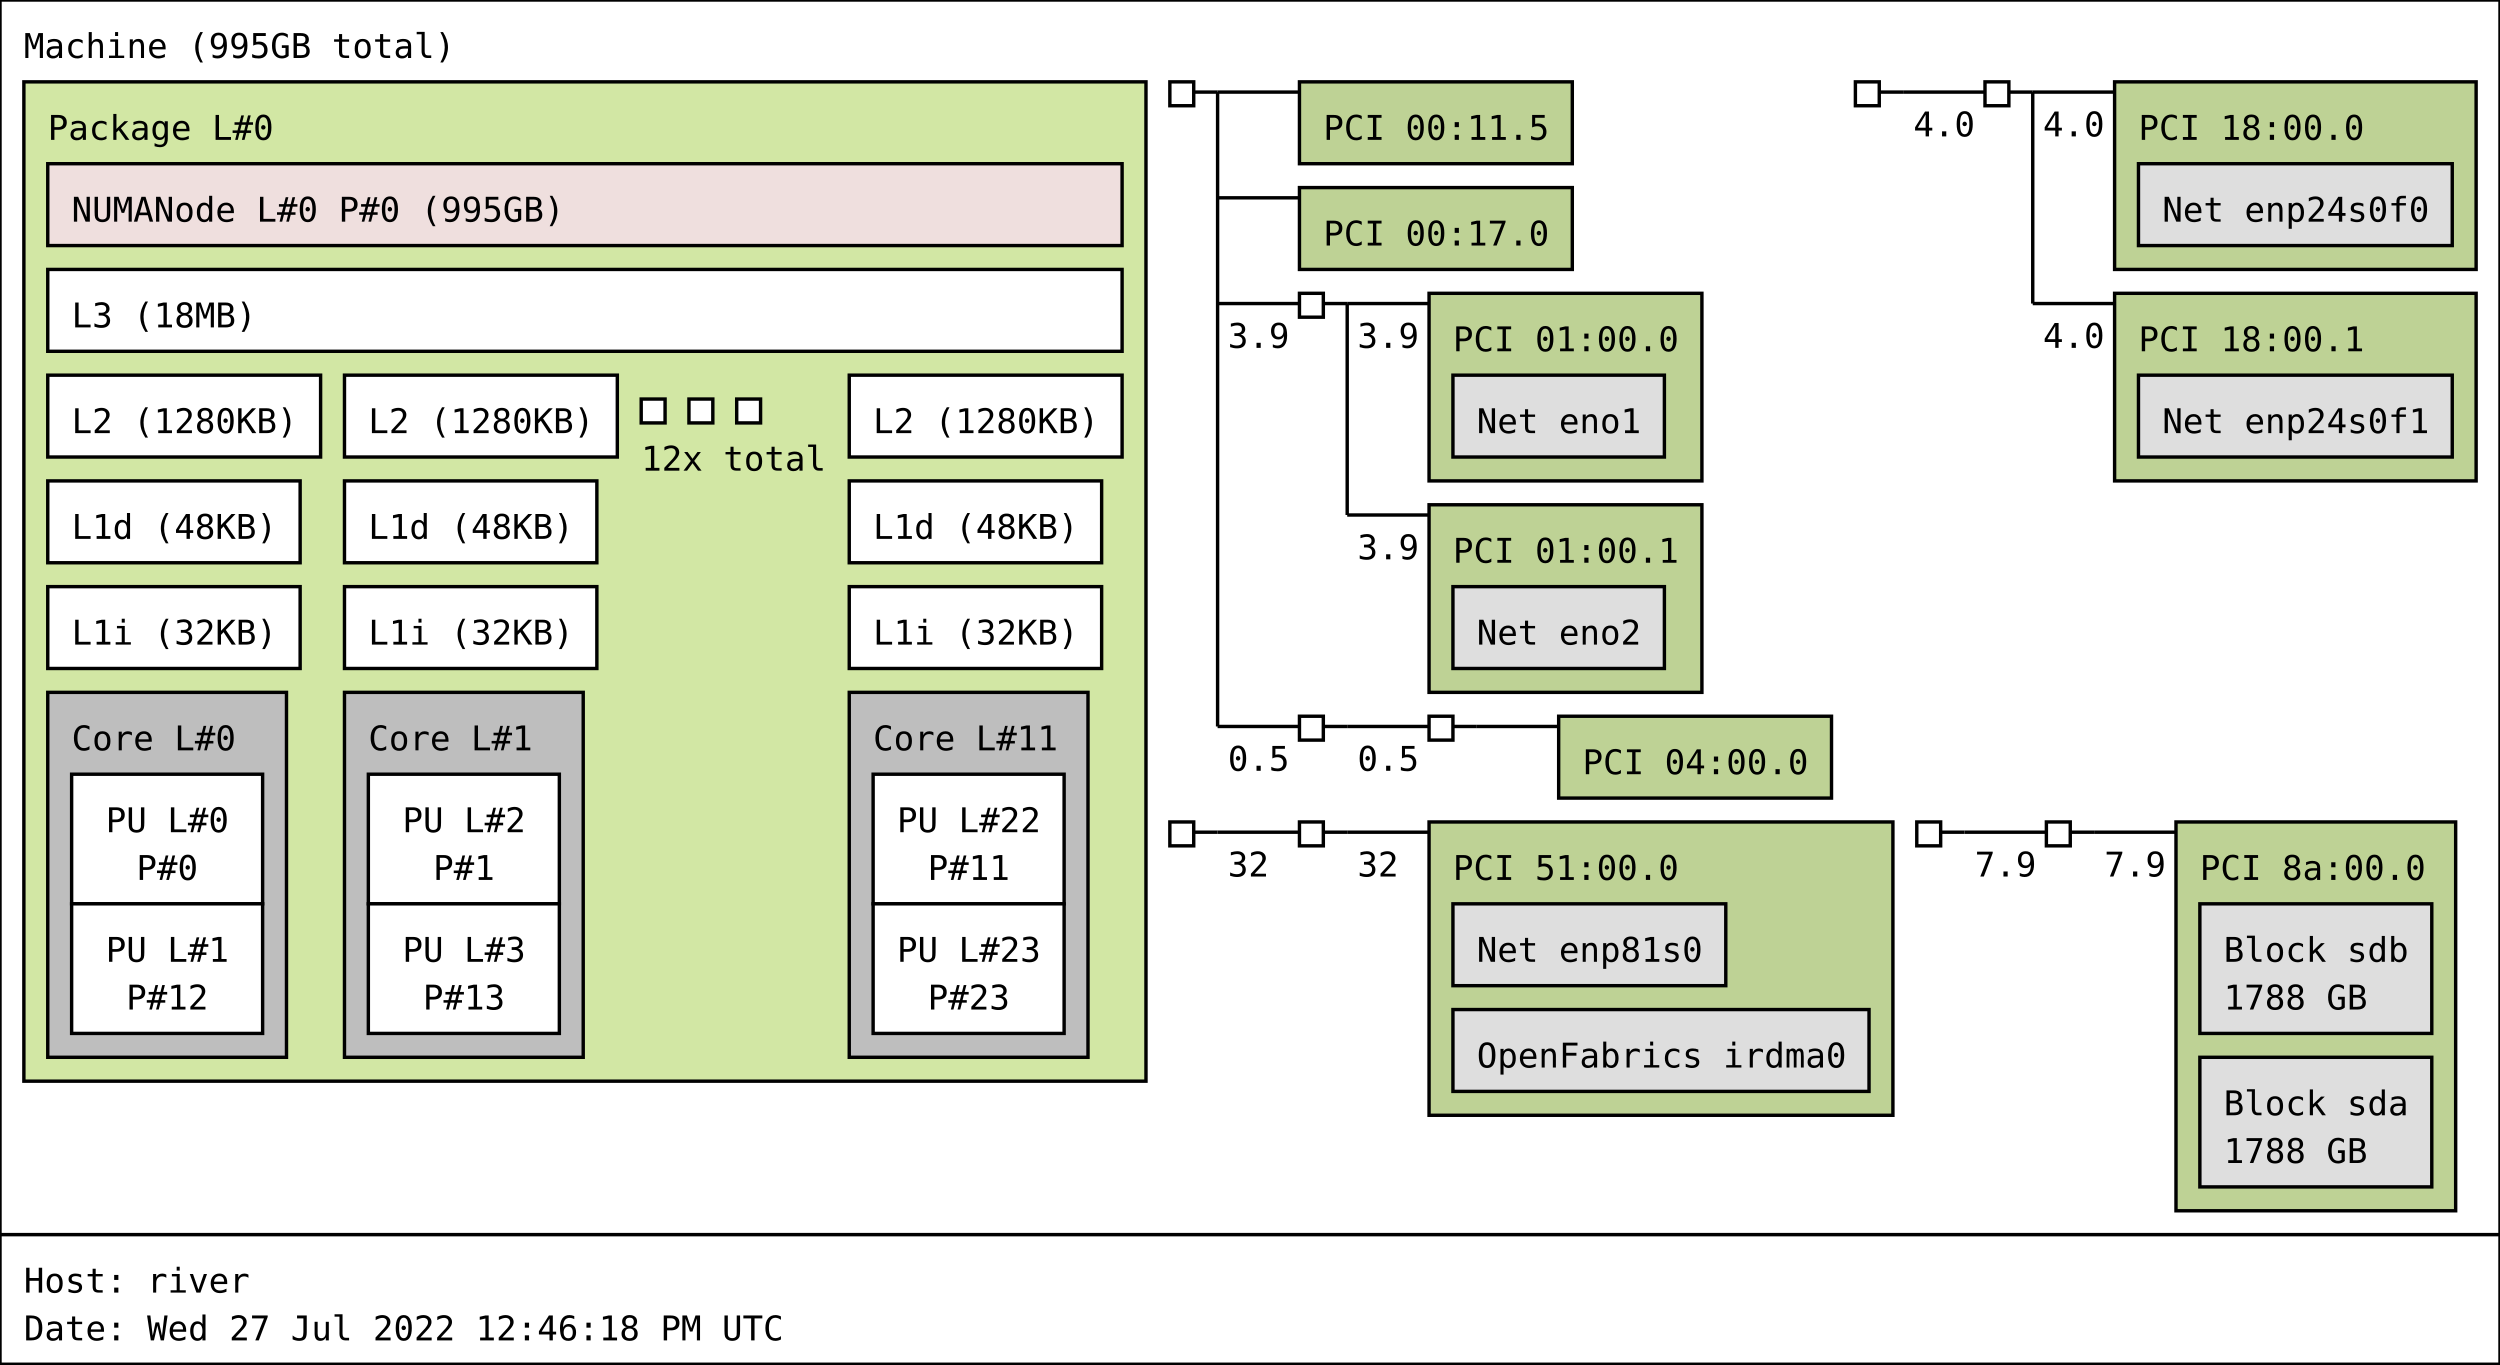
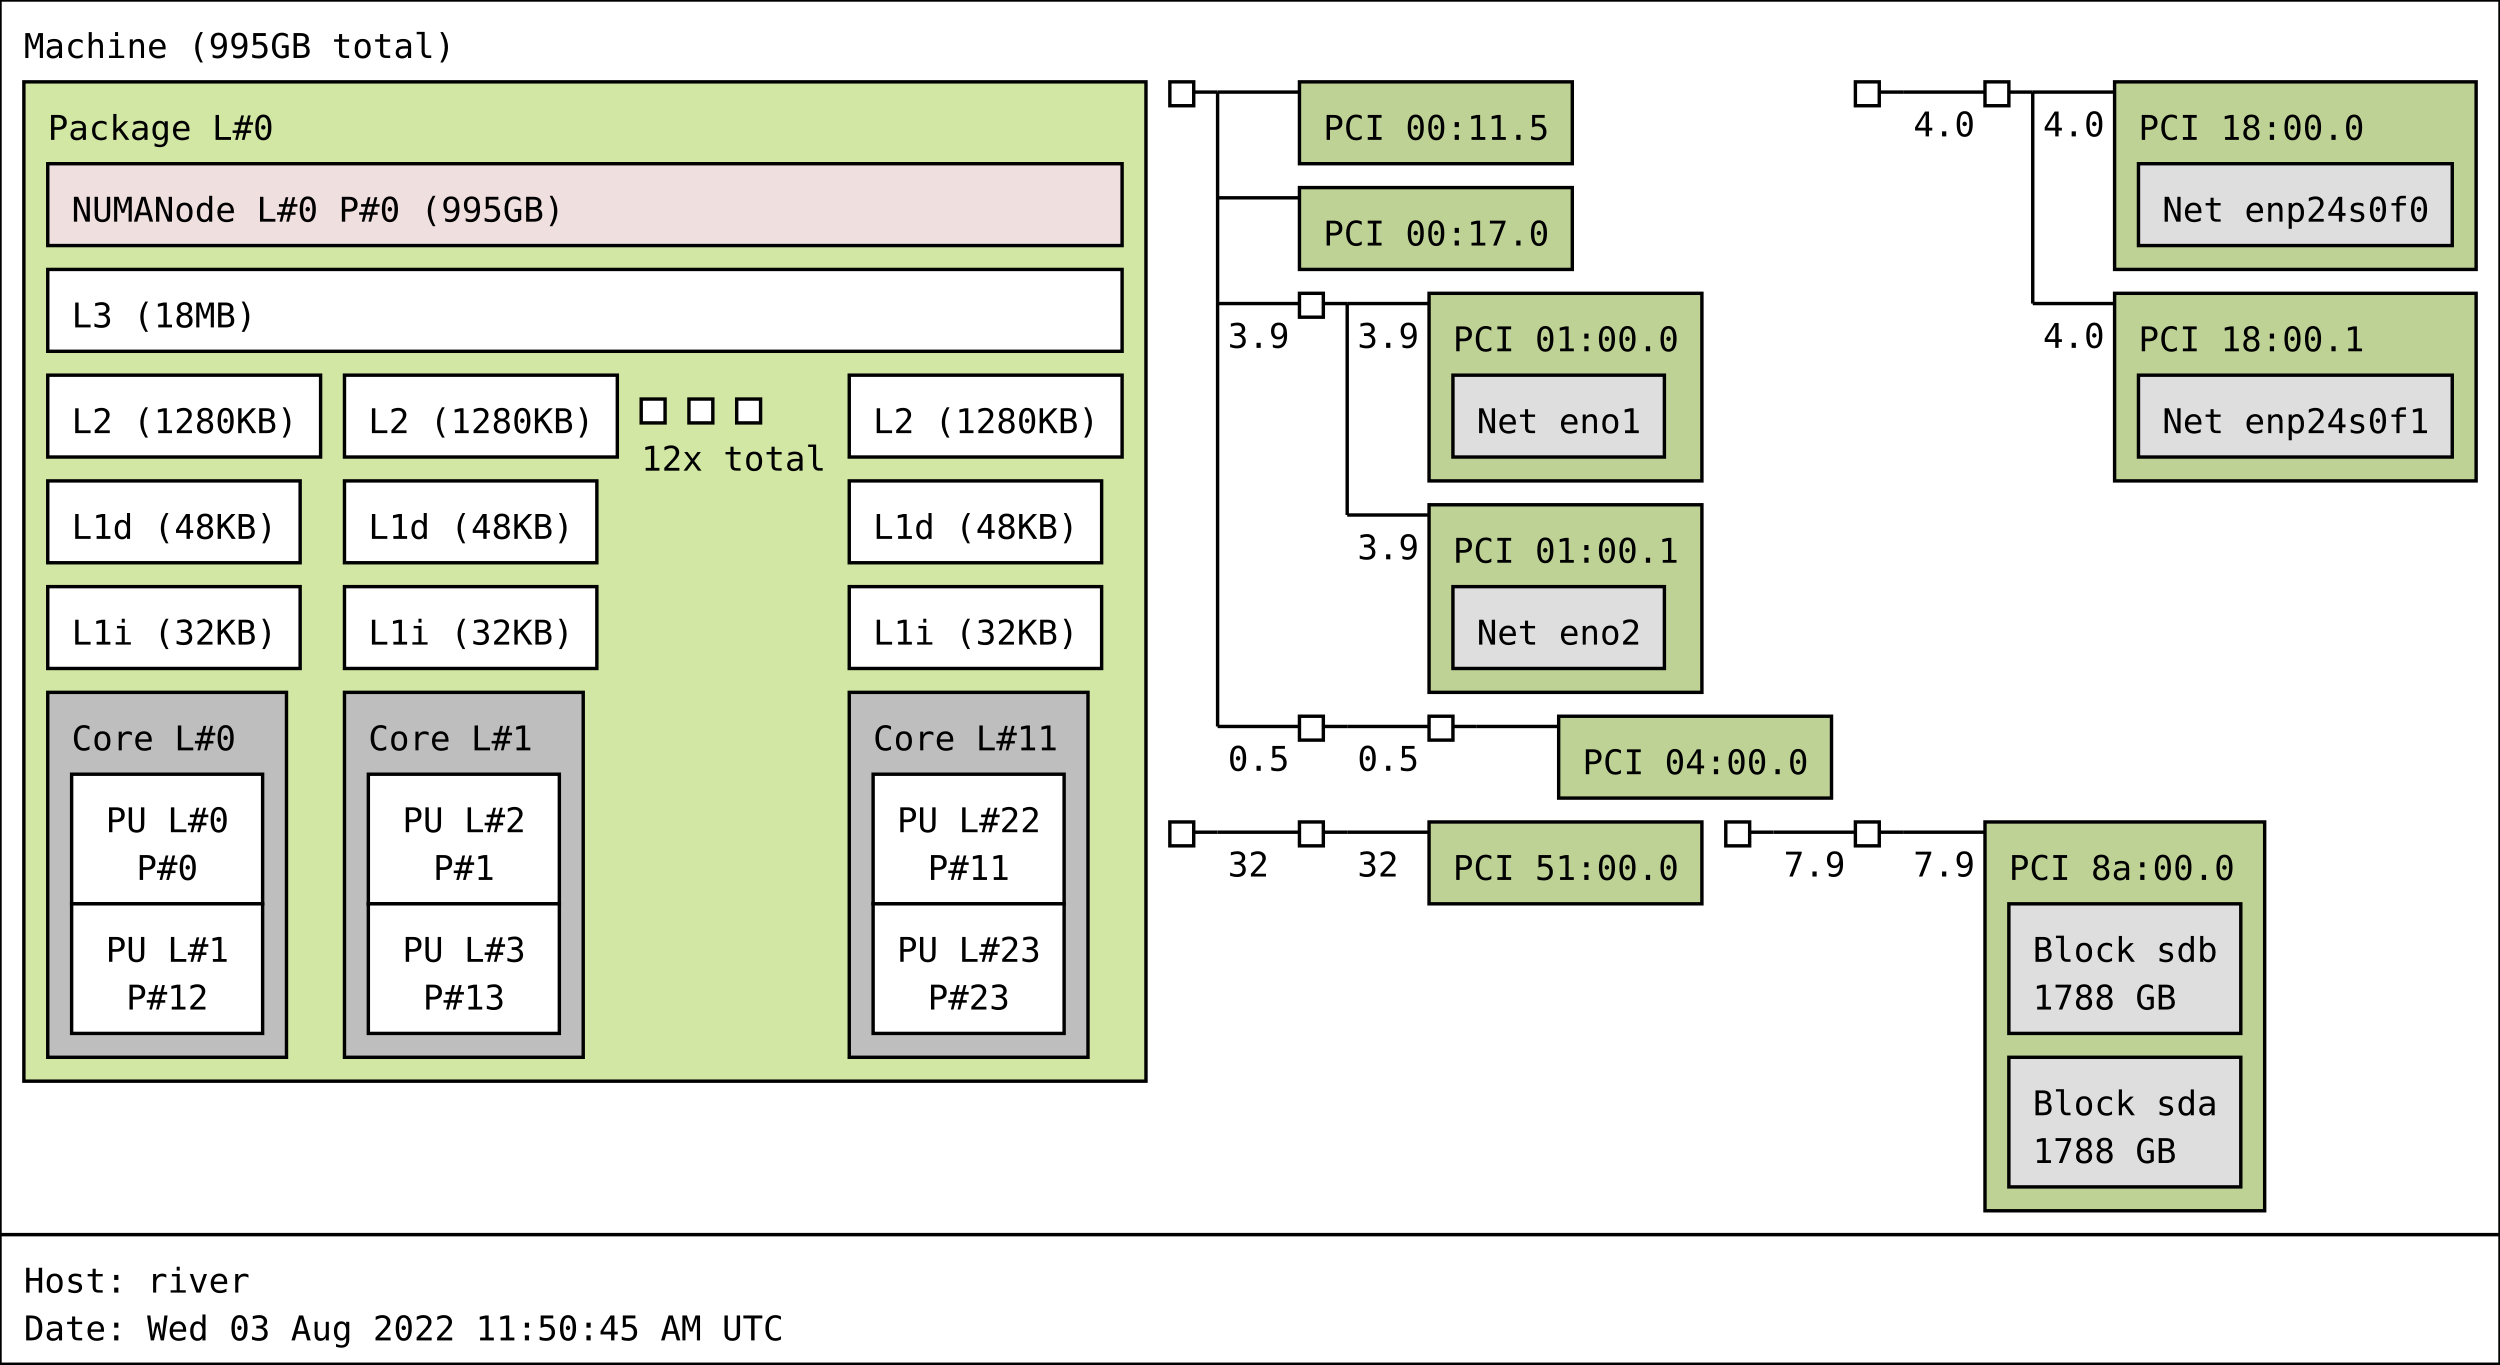
<svg xmlns="http://www.w3.org/2000/svg" width="733px" height="400px" viewBox="0 0 733px 400px" version="1.1">
  <rect id="Machine_0_rect" class="Machine" x="0" y="0" width="733" height="362" fill="rgb(255,255,255)" stroke="rgb(0,0,0)" stroke-width="1" />
  <text id="Machine_0_text" class="Machine" font-family="Monospace" x="7" y="17" fill="rgb(0,0,0)" font-size="10px">Machine (995GB total)</text>
  <rect id="Package_0_rect" class="Package" x="7" y="24" width="329" height="293" fill="rgb(210,231,164)" stroke="rgb(0,0,0)" stroke-width="1" />
  <text id="Package_0_text" class="Package" font-family="Monospace" x="14" y="41" fill="rgb(0,0,0)" font-size="10px">Package L#0</text>
  <rect id="L3_0_rect" class="L3" x="14" y="79" width="315" height="24" fill="rgb(255,255,255)" stroke="rgb(0,0,0)" stroke-width="1" />
  <text id="L3_0_text" class="L3" font-family="Monospace" x="21" y="96" fill="rgb(0,0,0)" font-size="10px">L3 (18MB)</text>
  <rect id="L2_0_rect" class="L2" x="14" y="110" width="80" height="24" fill="rgb(255,255,255)" stroke="rgb(0,0,0)" stroke-width="1" />
  <text id="L2_0_text" class="L2" font-family="Monospace" x="21" y="127" fill="rgb(0,0,0)" font-size="10px">L2 (1280KB)</text>
  <rect id="L1d_0_rect" class="L1d" x="14" y="141" width="74" height="24" fill="rgb(255,255,255)" stroke="rgb(0,0,0)" stroke-width="1" />
  <text id="L1d_0_text" class="L1d" font-family="Monospace" x="21" y="158" fill="rgb(0,0,0)" font-size="10px">L1d (48KB)</text>
  <rect id="L1i_0_rect" class="L1i" x="14" y="172" width="74" height="24" fill="rgb(255,255,255)" stroke="rgb(0,0,0)" stroke-width="1" />
  <text id="L1i_0_text" class="L1i" font-family="Monospace" x="21" y="189" fill="rgb(0,0,0)" font-size="10px">L1i (32KB)</text>
  <rect id="Core_0_rect" class="Core" x="14" y="203" width="70" height="107" fill="rgb(190,190,190)" stroke="rgb(0,0,0)" stroke-width="1" />
  <text id="Core_0_text" class="Core" font-family="Monospace" x="21" y="220" fill="rgb(0,0,0)" font-size="10px">Core L#0</text>
  <rect id="PU_0_rect" class="PU" x="21" y="227" width="56" height="38" fill="rgb(255,255,255)" stroke="rgb(0,0,0)" stroke-width="1" />
  <text id="PU_0_text" class="PU" font-family="Monospace" x="31" y="244" fill="rgb(0,0,0)" font-size="10px">PU L#0</text>
  <text id="PU_0_text_1" class="PU" font-family="Monospace" x="40" y="258" fill="rgb(0,0,0)" font-size="10px">P#0</text>
  <rect id="PU_1_rect" class="PU" x="21" y="265" width="56" height="38" fill="rgb(255,255,255)" stroke="rgb(0,0,0)" stroke-width="1" />
  <text id="PU_1_text" class="PU" font-family="Monospace" x="31" y="282" fill="rgb(0,0,0)" font-size="10px">PU L#1</text>
  <text id="PU_1_text_1" class="PU" font-family="Monospace" x="37" y="296" fill="rgb(0,0,0)" font-size="10px">P#12</text>
  <rect id="L2_1_rect" class="L2" x="101" y="110" width="80" height="24" fill="rgb(255,255,255)" stroke="rgb(0,0,0)" stroke-width="1" />
  <text id="L2_1_text" class="L2" font-family="Monospace" x="108" y="127" fill="rgb(0,0,0)" font-size="10px">L2 (1280KB)</text>
  <rect id="L1d_1_rect" class="L1d" x="101" y="141" width="74" height="24" fill="rgb(255,255,255)" stroke="rgb(0,0,0)" stroke-width="1" />
  <text id="L1d_1_text" class="L1d" font-family="Monospace" x="108" y="158" fill="rgb(0,0,0)" font-size="10px">L1d (48KB)</text>
  <rect id="L1i_1_rect" class="L1i" x="101" y="172" width="74" height="24" fill="rgb(255,255,255)" stroke="rgb(0,0,0)" stroke-width="1" />
  <text id="L1i_1_text" class="L1i" font-family="Monospace" x="108" y="189" fill="rgb(0,0,0)" font-size="10px">L1i (32KB)</text>
  <rect id="Core_1_rect" class="Core" x="101" y="203" width="70" height="107" fill="rgb(190,190,190)" stroke="rgb(0,0,0)" stroke-width="1" />
  <text id="Core_1_text" class="Core" font-family="Monospace" x="108" y="220" fill="rgb(0,0,0)" font-size="10px">Core L#1</text>
  <rect id="PU_2_rect" class="PU" x="108" y="227" width="56" height="38" fill="rgb(255,255,255)" stroke="rgb(0,0,0)" stroke-width="1" />
  <text id="PU_2_text" class="PU" font-family="Monospace" x="118" y="244" fill="rgb(0,0,0)" font-size="10px">PU L#2</text>
  <text id="PU_2_text_1" class="PU" font-family="Monospace" x="127" y="258" fill="rgb(0,0,0)" font-size="10px">P#1</text>
  <rect id="PU_3_rect" class="PU" x="108" y="265" width="56" height="38" fill="rgb(255,255,255)" stroke="rgb(0,0,0)" stroke-width="1" />
  <text id="PU_3_text" class="PU" font-family="Monospace" x="118" y="282" fill="rgb(0,0,0)" font-size="10px">PU L#3</text>
  <text id="PU_3_text_1" class="PU" font-family="Monospace" x="124" y="296" fill="rgb(0,0,0)" font-size="10px">P#13</text>
  <rect id="L2_2_rect" class="L2" x="188" y="117" width="7" height="7" fill="rgb(255,255,255)" stroke="rgb(0,0,0)" stroke-width="1" />
  <rect id="L2_2_rect" class="L2" x="202" y="117" width="7" height="7" fill="rgb(255,255,255)" stroke="rgb(0,0,0)" stroke-width="1" />
  <rect id="L2_2_rect" class="L2" x="216" y="117" width="7" height="7" fill="rgb(255,255,255)" stroke="rgb(0,0,0)" stroke-width="1" />
  <text id="L2_2_text" class="L2" font-family="Monospace" x="188" y="138" fill="rgb(0,0,0)" font-size="10px">12x total</text>
  <rect id="L2_11_rect" class="L2" x="249" y="110" width="80" height="24" fill="rgb(255,255,255)" stroke="rgb(0,0,0)" stroke-width="1" />
  <text id="L2_11_text" class="L2" font-family="Monospace" x="256" y="127" fill="rgb(0,0,0)" font-size="10px">L2 (1280KB)</text>
  <rect id="L1d_11_rect" class="L1d" x="249" y="141" width="74" height="24" fill="rgb(255,255,255)" stroke="rgb(0,0,0)" stroke-width="1" />
  <text id="L1d_11_text" class="L1d" font-family="Monospace" x="256" y="158" fill="rgb(0,0,0)" font-size="10px">L1d (48KB)</text>
  <rect id="L1i_11_rect" class="L1i" x="249" y="172" width="74" height="24" fill="rgb(255,255,255)" stroke="rgb(0,0,0)" stroke-width="1" />
  <text id="L1i_11_text" class="L1i" font-family="Monospace" x="256" y="189" fill="rgb(0,0,0)" font-size="10px">L1i (32KB)</text>
  <rect id="Core_11_rect" class="Core" x="249" y="203" width="70" height="107" fill="rgb(190,190,190)" stroke="rgb(0,0,0)" stroke-width="1" />
  <text id="Core_11_text" class="Core" font-family="Monospace" x="256" y="220" fill="rgb(0,0,0)" font-size="10px">Core L#11</text>
  <rect id="PU_22_rect" class="PU" x="256" y="227" width="56" height="38" fill="rgb(255,255,255)" stroke="rgb(0,0,0)" stroke-width="1" />
  <text id="PU_22_text" class="PU" font-family="Monospace" x="263" y="244" fill="rgb(0,0,0)" font-size="10px">PU L#22</text>
  <text id="PU_22_text_1" class="PU" font-family="Monospace" x="272" y="258" fill="rgb(0,0,0)" font-size="10px">P#11</text>
  <rect id="PU_23_rect" class="PU" x="256" y="265" width="56" height="38" fill="rgb(255,255,255)" stroke="rgb(0,0,0)" stroke-width="1" />
  <text id="PU_23_text" class="PU" font-family="Monospace" x="263" y="282" fill="rgb(0,0,0)" font-size="10px">PU L#23</text>
  <text id="PU_23_text_1" class="PU" font-family="Monospace" x="272" y="296" fill="rgb(0,0,0)" font-size="10px">P#23</text>
  <rect id="NUMANode_0_rect" class="NUMANode" x="14" y="48" width="315" height="24" fill="rgb(239,223,222)" stroke="rgb(0,0,0)" stroke-width="1" />
  <text id="NUMANode_0_text" class="NUMANode" font-family="Monospace" x="21" y="65" fill="rgb(0,0,0)" font-size="10px">NUMANode L#0 P#0 (995GB)</text>
  <rect id="HostBridge_0_rect" class="HostBridge" x="343" y="24" width="7" height="7" fill="rgb(255,255,255)" stroke="rgb(0,0,0)" stroke-width="1" />
  <line id="HostBridge_0_line" class="HostBridge" x1="350" y1="27" x2="357" y2="27" stroke="rgb(0,0,0)" stroke-width="1" />
  <line id="HostBridge_0_line_2" class="HostBridge" x1="357" y1="27" x2="381" y2="27" stroke="rgb(0,0,0)" stroke-width="1" />
  <line id="HostBridge_0_line_3" class="HostBridge" x1="357" y1="58" x2="381" y2="58" stroke="rgb(0,0,0)" stroke-width="1" />
  <line id="HostBridge_0_line_4" class="HostBridge" x1="357" y1="89" x2="381" y2="89" stroke="rgb(0,0,0)" stroke-width="1" />
  <text id="HostBridge_0_text_4" class="HostBridge" font-family="Monospace" x="360" y="102" fill="rgb(0,0,0)" font-size="10px">3.9</text>
  <line id="HostBridge_0_line_5" class="HostBridge" x1="357" y1="213" x2="381" y2="213" stroke="rgb(0,0,0)" stroke-width="1" />
  <text id="HostBridge_0_text_5" class="HostBridge" font-family="Monospace" x="360" y="226" fill="rgb(0,0,0)" font-size="10px">0.5</text>
  <line id="HostBridge_0_line_1" class="HostBridge" x1="357" y1="27" x2="357" y2="213" stroke="rgb(0,0,0)" stroke-width="1" />
  <rect id="PCI_0_rect" class="PCI" x="381" y="24" width="80" height="24" fill="rgb(190,210,149)" stroke="rgb(0,0,0)" stroke-width="1" />
  <text id="PCI_0_text" class="PCI" font-family="Monospace" x="388" y="41" fill="rgb(0,0,0)" font-size="10px">PCI 00:11.5</text>
  <rect id="PCI_1_rect" class="PCI" x="381" y="55" width="80" height="24" fill="rgb(190,210,149)" stroke="rgb(0,0,0)" stroke-width="1" />
  <text id="PCI_1_text" class="PCI" font-family="Monospace" x="388" y="72" fill="rgb(0,0,0)" font-size="10px">PCI 00:17.0</text>
  <rect id="PCIBridge_1_rect" class="PCIBridge" x="381" y="86" width="7" height="7" fill="rgb(255,255,255)" stroke="rgb(0,0,0)" stroke-width="1" />
  <line id="PCIBridge_1_line" class="PCIBridge" x1="388" y1="89" x2="395" y2="89" stroke="rgb(0,0,0)" stroke-width="1" />
  <line id="PCIBridge_1_line_2" class="PCIBridge" x1="395" y1="89" x2="419" y2="89" stroke="rgb(0,0,0)" stroke-width="1" />
  <text id="PCIBridge_1_text_2" class="PCIBridge" font-family="Monospace" x="398" y="102" fill="rgb(0,0,0)" font-size="10px">3.9</text>
  <line id="PCIBridge_1_line_3" class="PCIBridge" x1="395" y1="151" x2="419" y2="151" stroke="rgb(0,0,0)" stroke-width="1" />
  <text id="PCIBridge_1_text_3" class="PCIBridge" font-family="Monospace" x="398" y="164" fill="rgb(0,0,0)" font-size="10px">3.9</text>
  <line id="PCIBridge_1_line_1" class="PCIBridge" x1="395" y1="89" x2="395" y2="151" stroke="rgb(0,0,0)" stroke-width="1" />
  <rect id="PCI_2_rect" class="PCI" x="419" y="86" width="80" height="55" fill="rgb(190,210,149)" stroke="rgb(0,0,0)" stroke-width="1" />
  <text id="PCI_2_text" class="PCI" font-family="Monospace" x="426" y="103" fill="rgb(0,0,0)" font-size="10px">PCI 01:00.0</text>
  <rect id="Net_0_rect" class="Net" x="426" y="110" width="62" height="24" fill="rgb(222,222,222)" stroke="rgb(0,0,0)" stroke-width="1" />
  <text id="Net_0_text" class="Net" font-family="Monospace" x="433" y="127" fill="rgb(0,0,0)" font-size="10px">Net eno1</text>
  <rect id="PCI_3_rect" class="PCI" x="419" y="148" width="80" height="55" fill="rgb(190,210,149)" stroke="rgb(0,0,0)" stroke-width="1" />
  <text id="PCI_3_text" class="PCI" font-family="Monospace" x="426" y="165" fill="rgb(0,0,0)" font-size="10px">PCI 01:00.1</text>
  <rect id="Net_1_rect" class="Net" x="426" y="172" width="62" height="24" fill="rgb(222,222,222)" stroke="rgb(0,0,0)" stroke-width="1" />
  <text id="Net_1_text" class="Net" font-family="Monospace" x="433" y="189" fill="rgb(0,0,0)" font-size="10px">Net eno2</text>
  <rect id="PCIBridge_2_rect" class="PCIBridge" x="381" y="210" width="7" height="7" fill="rgb(255,255,255)" stroke="rgb(0,0,0)" stroke-width="1" />
  <line id="PCIBridge_2_line" class="PCIBridge" x1="388" y1="213" x2="395" y2="213" stroke="rgb(0,0,0)" stroke-width="1" />
  <line id="PCIBridge_2_line_2" class="PCIBridge" x1="395" y1="213" x2="419" y2="213" stroke="rgb(0,0,0)" stroke-width="1" />
  <text id="PCIBridge_2_text_2" class="PCIBridge" font-family="Monospace" x="398" y="226" fill="rgb(0,0,0)" font-size="10px">0.5</text>
  <line id="PCIBridge_2_line_1" class="PCIBridge" x1="395" y1="213" x2="395" y2="213" stroke="rgb(0,0,0)" stroke-width="1" />
  <rect id="PCIBridge_3_rect" class="PCIBridge" x="419" y="210" width="7" height="7" fill="rgb(255,255,255)" stroke="rgb(0,0,0)" stroke-width="1" />
  <line id="PCIBridge_3_line" class="PCIBridge" x1="426" y1="213" x2="433" y2="213" stroke="rgb(0,0,0)" stroke-width="1" />
  <line id="PCIBridge_3_line_2" class="PCIBridge" x1="433" y1="213" x2="457" y2="213" stroke="rgb(0,0,0)" stroke-width="1" />
  <line id="PCIBridge_3_line_1" class="PCIBridge" x1="433" y1="213" x2="433" y2="213" stroke="rgb(0,0,0)" stroke-width="1" />
  <rect id="PCI_4_rect" class="PCI" x="457" y="210" width="80" height="24" fill="rgb(190,210,149)" stroke="rgb(0,0,0)" stroke-width="1" />
  <text id="PCI_4_text" class="PCI" font-family="Monospace" x="464" y="227" fill="rgb(0,0,0)" font-size="10px">PCI 04:00.0</text>
  <rect id="HostBridge_4_rect" class="HostBridge" x="544" y="24" width="7" height="7" fill="rgb(255,255,255)" stroke="rgb(0,0,0)" stroke-width="1" />
  <line id="HostBridge_4_line" class="HostBridge" x1="551" y1="27" x2="558" y2="27" stroke="rgb(0,0,0)" stroke-width="1" />
  <line id="HostBridge_4_line_2" class="HostBridge" x1="558" y1="27" x2="582" y2="27" stroke="rgb(0,0,0)" stroke-width="1" />
  <text id="HostBridge_4_text_2" class="HostBridge" font-family="Monospace" x="561" y="40" fill="rgb(0,0,0)" font-size="10px">4.0</text>
  <line id="HostBridge_4_line_1" class="HostBridge" x1="558" y1="27" x2="558" y2="27" stroke="rgb(0,0,0)" stroke-width="1" />
  <rect id="PCIBridge_5_rect" class="PCIBridge" x="582" y="24" width="7" height="7" fill="rgb(255,255,255)" stroke="rgb(0,0,0)" stroke-width="1" />
  <line id="PCIBridge_5_line" class="PCIBridge" x1="589" y1="27" x2="596" y2="27" stroke="rgb(0,0,0)" stroke-width="1" />
  <line id="PCIBridge_5_line_2" class="PCIBridge" x1="596" y1="27" x2="620" y2="27" stroke="rgb(0,0,0)" stroke-width="1" />
  <text id="PCIBridge_5_text_2" class="PCIBridge" font-family="Monospace" x="599" y="40" fill="rgb(0,0,0)" font-size="10px">4.0</text>
  <line id="PCIBridge_5_line_3" class="PCIBridge" x1="596" y1="89" x2="620" y2="89" stroke="rgb(0,0,0)" stroke-width="1" />
  <text id="PCIBridge_5_text_3" class="PCIBridge" font-family="Monospace" x="599" y="102" fill="rgb(0,0,0)" font-size="10px">4.0</text>
  <line id="PCIBridge_5_line_1" class="PCIBridge" x1="596" y1="27" x2="596" y2="89" stroke="rgb(0,0,0)" stroke-width="1" />
  <rect id="PCI_5_rect" class="PCI" x="620" y="24" width="106" height="55" fill="rgb(190,210,149)" stroke="rgb(0,0,0)" stroke-width="1" />
  <text id="PCI_5_text" class="PCI" font-family="Monospace" x="627" y="41" fill="rgb(0,0,0)" font-size="10px">PCI 18:00.0</text>
  <rect id="Net_2_rect" class="Net" x="627" y="48" width="92" height="24" fill="rgb(222,222,222)" stroke="rgb(0,0,0)" stroke-width="1" />
  <text id="Net_2_text" class="Net" font-family="Monospace" x="634" y="65" fill="rgb(0,0,0)" font-size="10px">Net enp24s0f0</text>
  <rect id="PCI_6_rect" class="PCI" x="620" y="86" width="106" height="55" fill="rgb(190,210,149)" stroke="rgb(0,0,0)" stroke-width="1" />
  <text id="PCI_6_text" class="PCI" font-family="Monospace" x="627" y="103" fill="rgb(0,0,0)" font-size="10px">PCI 18:00.1</text>
  <rect id="Net_3_rect" class="Net" x="627" y="110" width="92" height="24" fill="rgb(222,222,222)" stroke="rgb(0,0,0)" stroke-width="1" />
  <text id="Net_3_text" class="Net" font-family="Monospace" x="634" y="127" fill="rgb(0,0,0)" font-size="10px">Net enp24s0f1</text>
  <rect id="HostBridge_6_rect" class="HostBridge" x="343" y="241" width="7" height="7" fill="rgb(255,255,255)" stroke="rgb(0,0,0)" stroke-width="1" />
  <line id="HostBridge_6_line" class="HostBridge" x1="350" y1="244" x2="357" y2="244" stroke="rgb(0,0,0)" stroke-width="1" />
  <line id="HostBridge_6_line_2" class="HostBridge" x1="357" y1="244" x2="381" y2="244" stroke="rgb(0,0,0)" stroke-width="1" />
  <text id="HostBridge_6_text_2" class="HostBridge" font-family="Monospace" x="360" y="257" fill="rgb(0,0,0)" font-size="10px">32</text>
  <line id="HostBridge_6_line_1" class="HostBridge" x1="357" y1="244" x2="357" y2="244" stroke="rgb(0,0,0)" stroke-width="1" />
  <rect id="PCIBridge_7_rect" class="PCIBridge" x="381" y="241" width="7" height="7" fill="rgb(255,255,255)" stroke="rgb(0,0,0)" stroke-width="1" />
  <line id="PCIBridge_7_line" class="PCIBridge" x1="388" y1="244" x2="395" y2="244" stroke="rgb(0,0,0)" stroke-width="1" />
  <line id="PCIBridge_7_line_2" class="PCIBridge" x1="395" y1="244" x2="419" y2="244" stroke="rgb(0,0,0)" stroke-width="1" />
  <text id="PCIBridge_7_text_2" class="PCIBridge" font-family="Monospace" x="398" y="257" fill="rgb(0,0,0)" font-size="10px">32</text>
  <line id="PCIBridge_7_line_1" class="PCIBridge" x1="395" y1="244" x2="395" y2="244" stroke="rgb(0,0,0)" stroke-width="1" />
-   <rect id="PCI_7_rect" class="PCI" x="419" y="241" width="136" height="86" fill="rgb(190,210,149)" stroke="rgb(0,0,0)" stroke-width="1" />
+   <rect id="PCI_7_rect" class="PCI" x="419" y="241" width="80" height="24" fill="rgb(190,210,149)" stroke="rgb(0,0,0)" stroke-width="1" />
  <text id="PCI_7_text" class="PCI" font-family="Monospace" x="426" y="258" fill="rgb(0,0,0)" font-size="10px">PCI 51:00.0</text>
-   <rect id="Net_4_rect" class="Net" x="426" y="265" width="80" height="24" fill="rgb(222,222,222)" stroke="rgb(0,0,0)" stroke-width="1" />
-   <text id="Net_4_text" class="Net" font-family="Monospace" x="433" y="282" fill="rgb(0,0,0)" font-size="10px">Net enp81s0</text>
-   <rect id="OpenFabrics_5_rect" class="OpenFabrics" x="426" y="296" width="122" height="24" fill="rgb(222,222,222)" stroke="rgb(0,0,0)" stroke-width="1" />
-   <text id="OpenFabrics_5_text" class="OpenFabrics" font-family="Monospace" x="433" y="313" fill="rgb(0,0,0)" font-size="10px">OpenFabrics irdma0</text>
-   <rect id="HostBridge_8_rect" class="HostBridge" x="562" y="241" width="7" height="7" fill="rgb(255,255,255)" stroke="rgb(0,0,0)" stroke-width="1" />
-   <line id="HostBridge_8_line" class="HostBridge" x1="569" y1="244" x2="576" y2="244" stroke="rgb(0,0,0)" stroke-width="1" />
-   <line id="HostBridge_8_line_2" class="HostBridge" x1="576" y1="244" x2="600" y2="244" stroke="rgb(0,0,0)" stroke-width="1" />
-   <text id="HostBridge_8_text_2" class="HostBridge" font-family="Monospace" x="579" y="257" fill="rgb(0,0,0)" font-size="10px">7.9</text>
-   <line id="HostBridge_8_line_1" class="HostBridge" x1="576" y1="244" x2="576" y2="244" stroke="rgb(0,0,0)" stroke-width="1" />
-   <rect id="PCIBridge_9_rect" class="PCIBridge" x="600" y="241" width="7" height="7" fill="rgb(255,255,255)" stroke="rgb(0,0,0)" stroke-width="1" />
-   <line id="PCIBridge_9_line" class="PCIBridge" x1="607" y1="244" x2="614" y2="244" stroke="rgb(0,0,0)" stroke-width="1" />
-   <line id="PCIBridge_9_line_2" class="PCIBridge" x1="614" y1="244" x2="638" y2="244" stroke="rgb(0,0,0)" stroke-width="1" />
-   <text id="PCIBridge_9_text_2" class="PCIBridge" font-family="Monospace" x="617" y="257" fill="rgb(0,0,0)" font-size="10px">7.9</text>
-   <line id="PCIBridge_9_line_1" class="PCIBridge" x1="614" y1="244" x2="614" y2="244" stroke="rgb(0,0,0)" stroke-width="1" />
-   <rect id="PCI_8_rect" class="PCI" x="638" y="241" width="82" height="114" fill="rgb(190,210,149)" stroke="rgb(0,0,0)" stroke-width="1" />
-   <text id="PCI_8_text" class="PCI" font-family="Monospace" x="645" y="258" fill="rgb(0,0,0)" font-size="10px">PCI 8a:00.0</text>
-   <rect id="Block_6_rect" class="Block" x="645" y="265" width="68" height="38" fill="rgb(222,222,222)" stroke="rgb(0,0,0)" stroke-width="1" />
-   <text id="Block_6_text" class="Block" font-family="Monospace" x="652" y="282" fill="rgb(0,0,0)" font-size="10px">Block sdb</text>
-   <text id="Block_6_text_1" class="Block" font-family="Monospace" x="652" y="296" fill="rgb(0,0,0)" font-size="10px">1788 GB</text>
-   <rect id="Block_7_rect" class="Block" x="645" y="310" width="68" height="38" fill="rgb(222,222,222)" stroke="rgb(0,0,0)" stroke-width="1" />
-   <text id="Block_7_text" class="Block" font-family="Monospace" x="652" y="327" fill="rgb(0,0,0)" font-size="10px">Block sda</text>
-   <text id="Block_7_text_1" class="Block" font-family="Monospace" x="652" y="341" fill="rgb(0,0,0)" font-size="10px">1788 GB</text>
+   <rect id="HostBridge_8_rect" class="HostBridge" x="506" y="241" width="7" height="7" fill="rgb(255,255,255)" stroke="rgb(0,0,0)" stroke-width="1" />
+   <line id="HostBridge_8_line" class="HostBridge" x1="513" y1="244" x2="520" y2="244" stroke="rgb(0,0,0)" stroke-width="1" />
+   <line id="HostBridge_8_line_2" class="HostBridge" x1="520" y1="244" x2="544" y2="244" stroke="rgb(0,0,0)" stroke-width="1" />
+   <text id="HostBridge_8_text_2" class="HostBridge" font-family="Monospace" x="523" y="257" fill="rgb(0,0,0)" font-size="10px">7.9</text>
+   <line id="HostBridge_8_line_1" class="HostBridge" x1="520" y1="244" x2="520" y2="244" stroke="rgb(0,0,0)" stroke-width="1" />
+   <rect id="PCIBridge_9_rect" class="PCIBridge" x="544" y="241" width="7" height="7" fill="rgb(255,255,255)" stroke="rgb(0,0,0)" stroke-width="1" />
+   <line id="PCIBridge_9_line" class="PCIBridge" x1="551" y1="244" x2="558" y2="244" stroke="rgb(0,0,0)" stroke-width="1" />
+   <line id="PCIBridge_9_line_2" class="PCIBridge" x1="558" y1="244" x2="582" y2="244" stroke="rgb(0,0,0)" stroke-width="1" />
+   <text id="PCIBridge_9_text_2" class="PCIBridge" font-family="Monospace" x="561" y="257" fill="rgb(0,0,0)" font-size="10px">7.9</text>
+   <line id="PCIBridge_9_line_1" class="PCIBridge" x1="558" y1="244" x2="558" y2="244" stroke="rgb(0,0,0)" stroke-width="1" />
+   <rect id="PCI_8_rect" class="PCI" x="582" y="241" width="82" height="114" fill="rgb(190,210,149)" stroke="rgb(0,0,0)" stroke-width="1" />
+   <text id="PCI_8_text" class="PCI" font-family="Monospace" x="589" y="258" fill="rgb(0,0,0)" font-size="10px">PCI 8a:00.0</text>
+   <rect id="Block_4_rect" class="Block" x="589" y="265" width="68" height="38" fill="rgb(222,222,222)" stroke="rgb(0,0,0)" stroke-width="1" />
+   <text id="Block_4_text" class="Block" font-family="Monospace" x="596" y="282" fill="rgb(0,0,0)" font-size="10px">Block sdb</text>
+   <text id="Block_4_text_1" class="Block" font-family="Monospace" x="596" y="296" fill="rgb(0,0,0)" font-size="10px">1788 GB</text>
+   <rect id="Block_5_rect" class="Block" x="589" y="310" width="68" height="38" fill="rgb(222,222,222)" stroke="rgb(0,0,0)" stroke-width="1" />
+   <text id="Block_5_text" class="Block" font-family="Monospace" x="596" y="327" fill="rgb(0,0,0)" font-size="10px">Block sda</text>
+   <text id="Block_5_text_1" class="Block" font-family="Monospace" x="596" y="341" fill="rgb(0,0,0)" font-size="10px">1788 GB</text>
  <rect id="anon_rect" x="0" y="362" width="733" height="38" fill="rgb(255,255,255)" stroke="rgb(0,0,0)" stroke-width="1" />
  <text id="anon_text" font-family="Monospace" x="7" y="379" fill="rgb(0,0,0)" font-size="10px">Host: river</text>
-   <text id="anon_text_1" font-family="Monospace" x="7" y="393" fill="rgb(0,0,0)" font-size="10px">Date: Wed 27 Jul 2022 12:46:18 PM UTC</text>
+   <text id="anon_text_1" font-family="Monospace" x="7" y="393" fill="rgb(0,0,0)" font-size="10px">Date: Wed 03 Aug 2022 11:50:45 AM UTC</text>
</svg>
